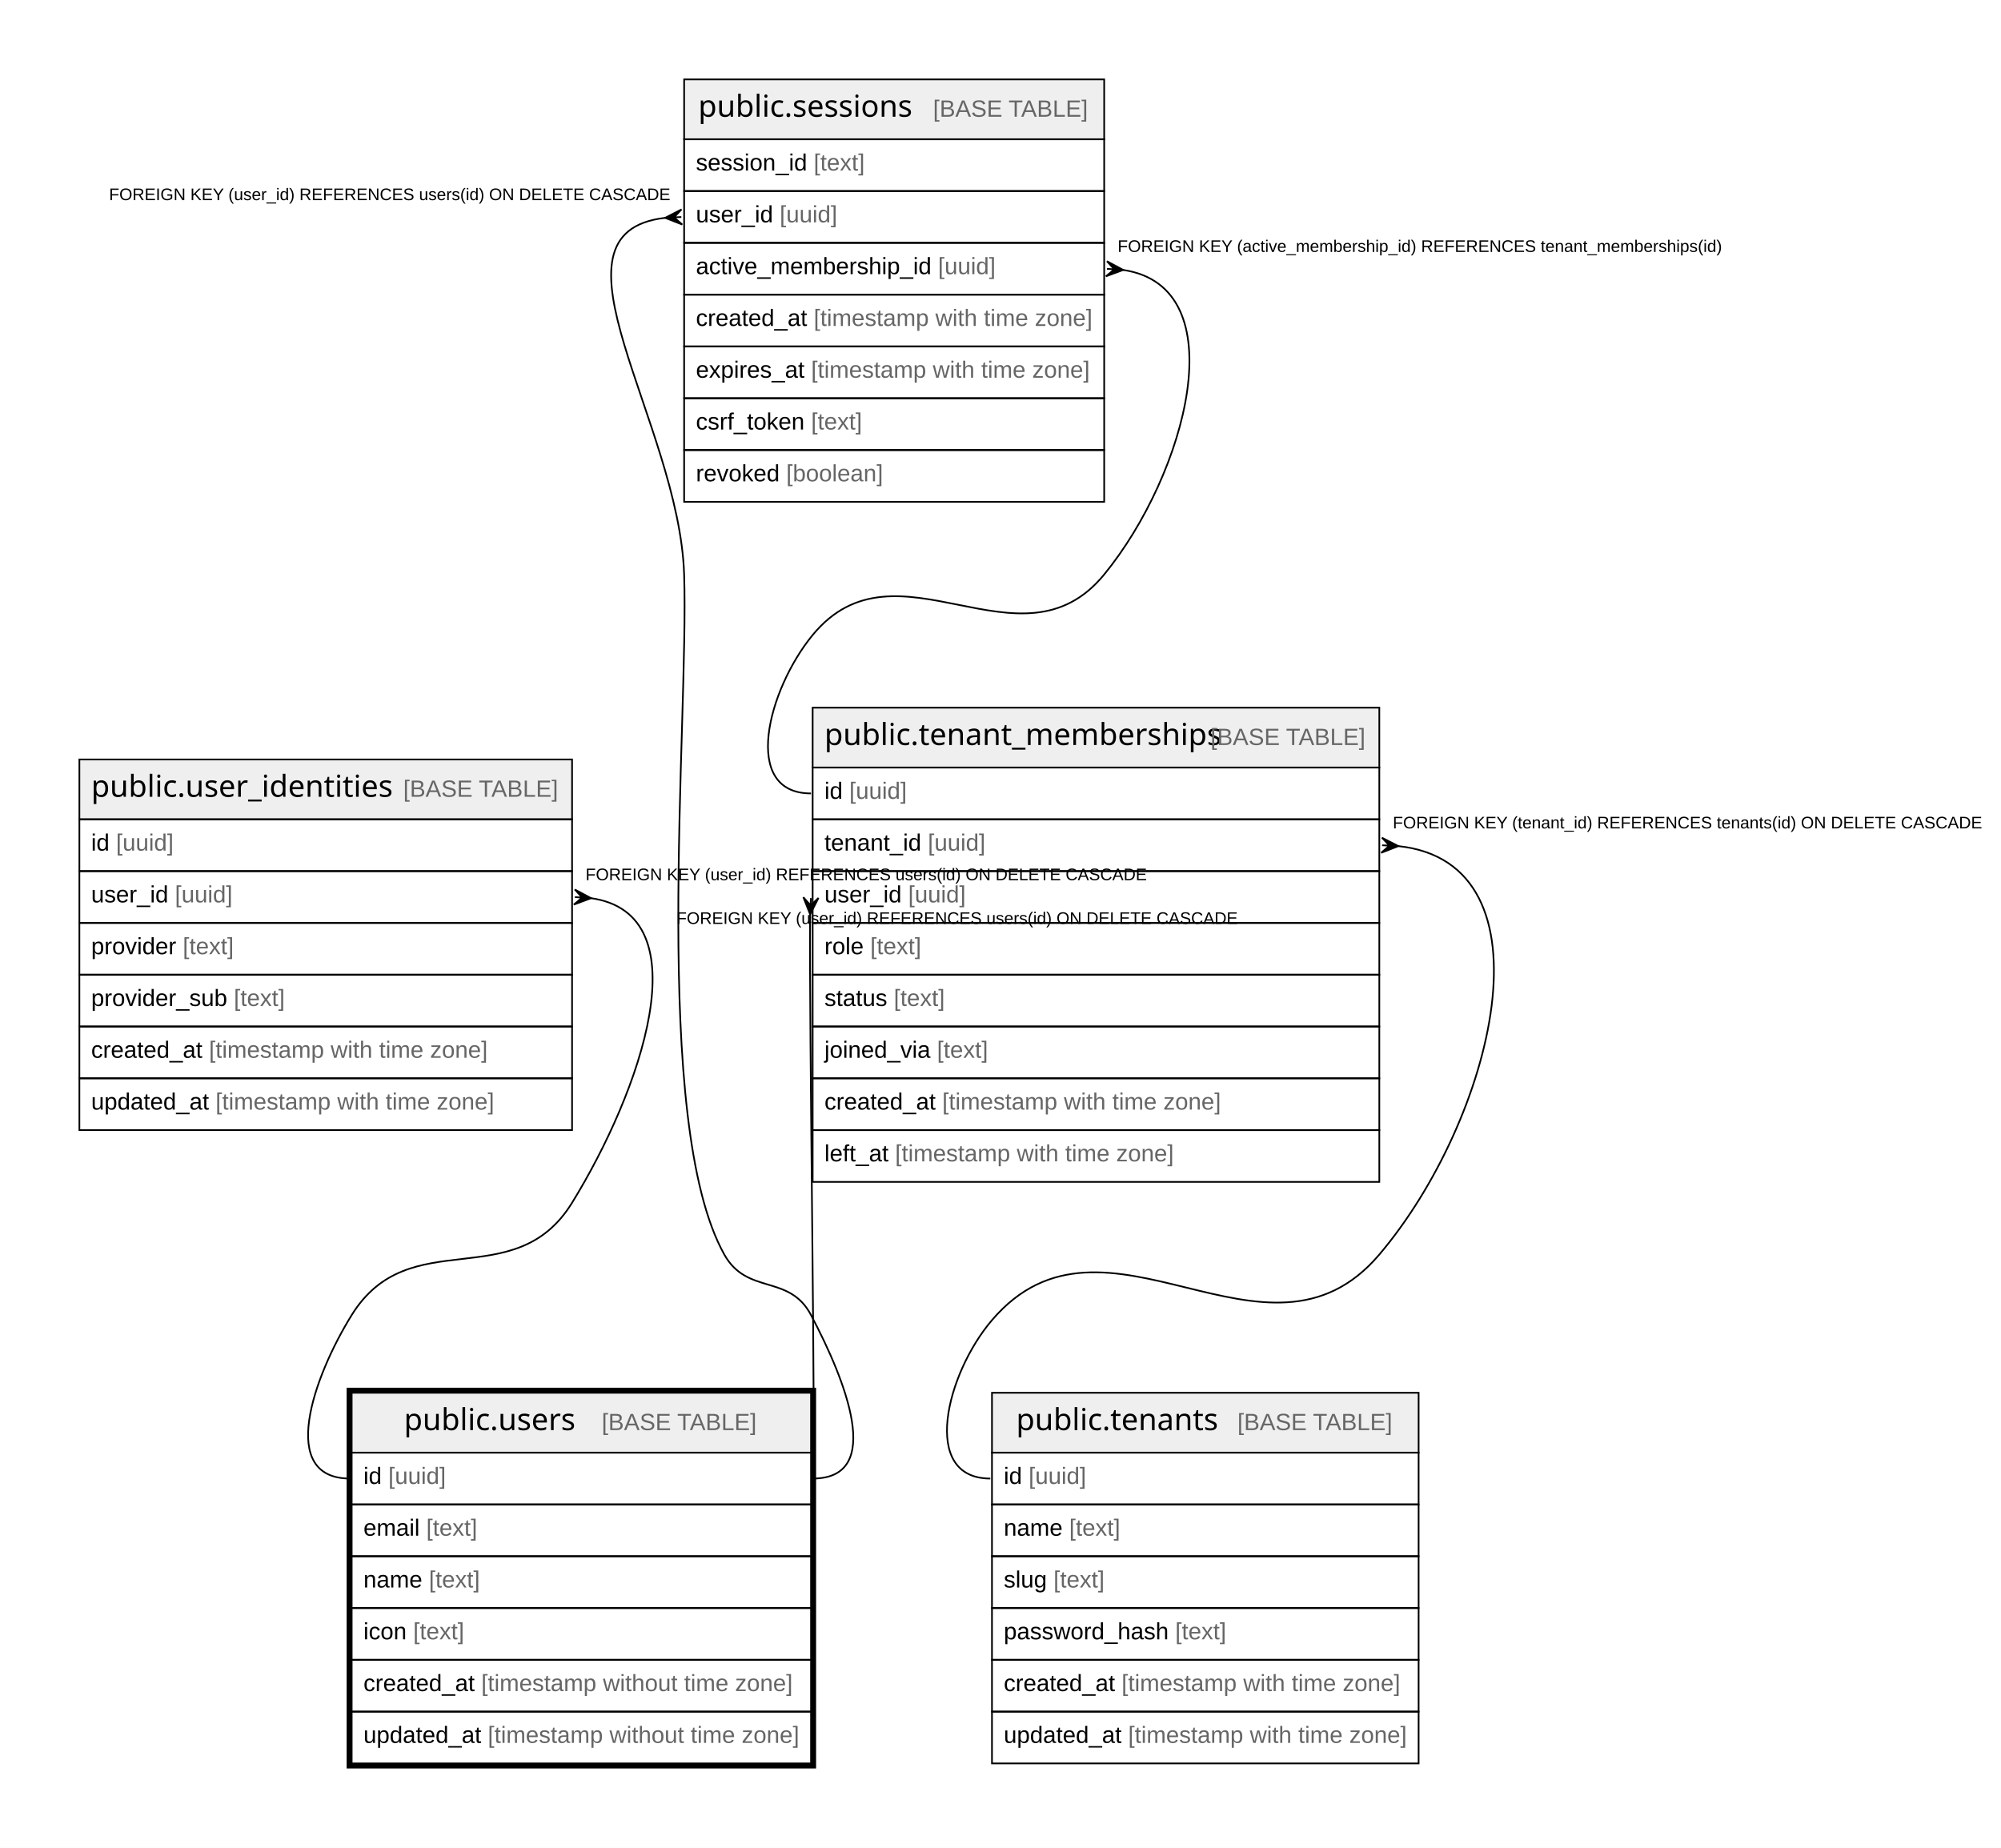
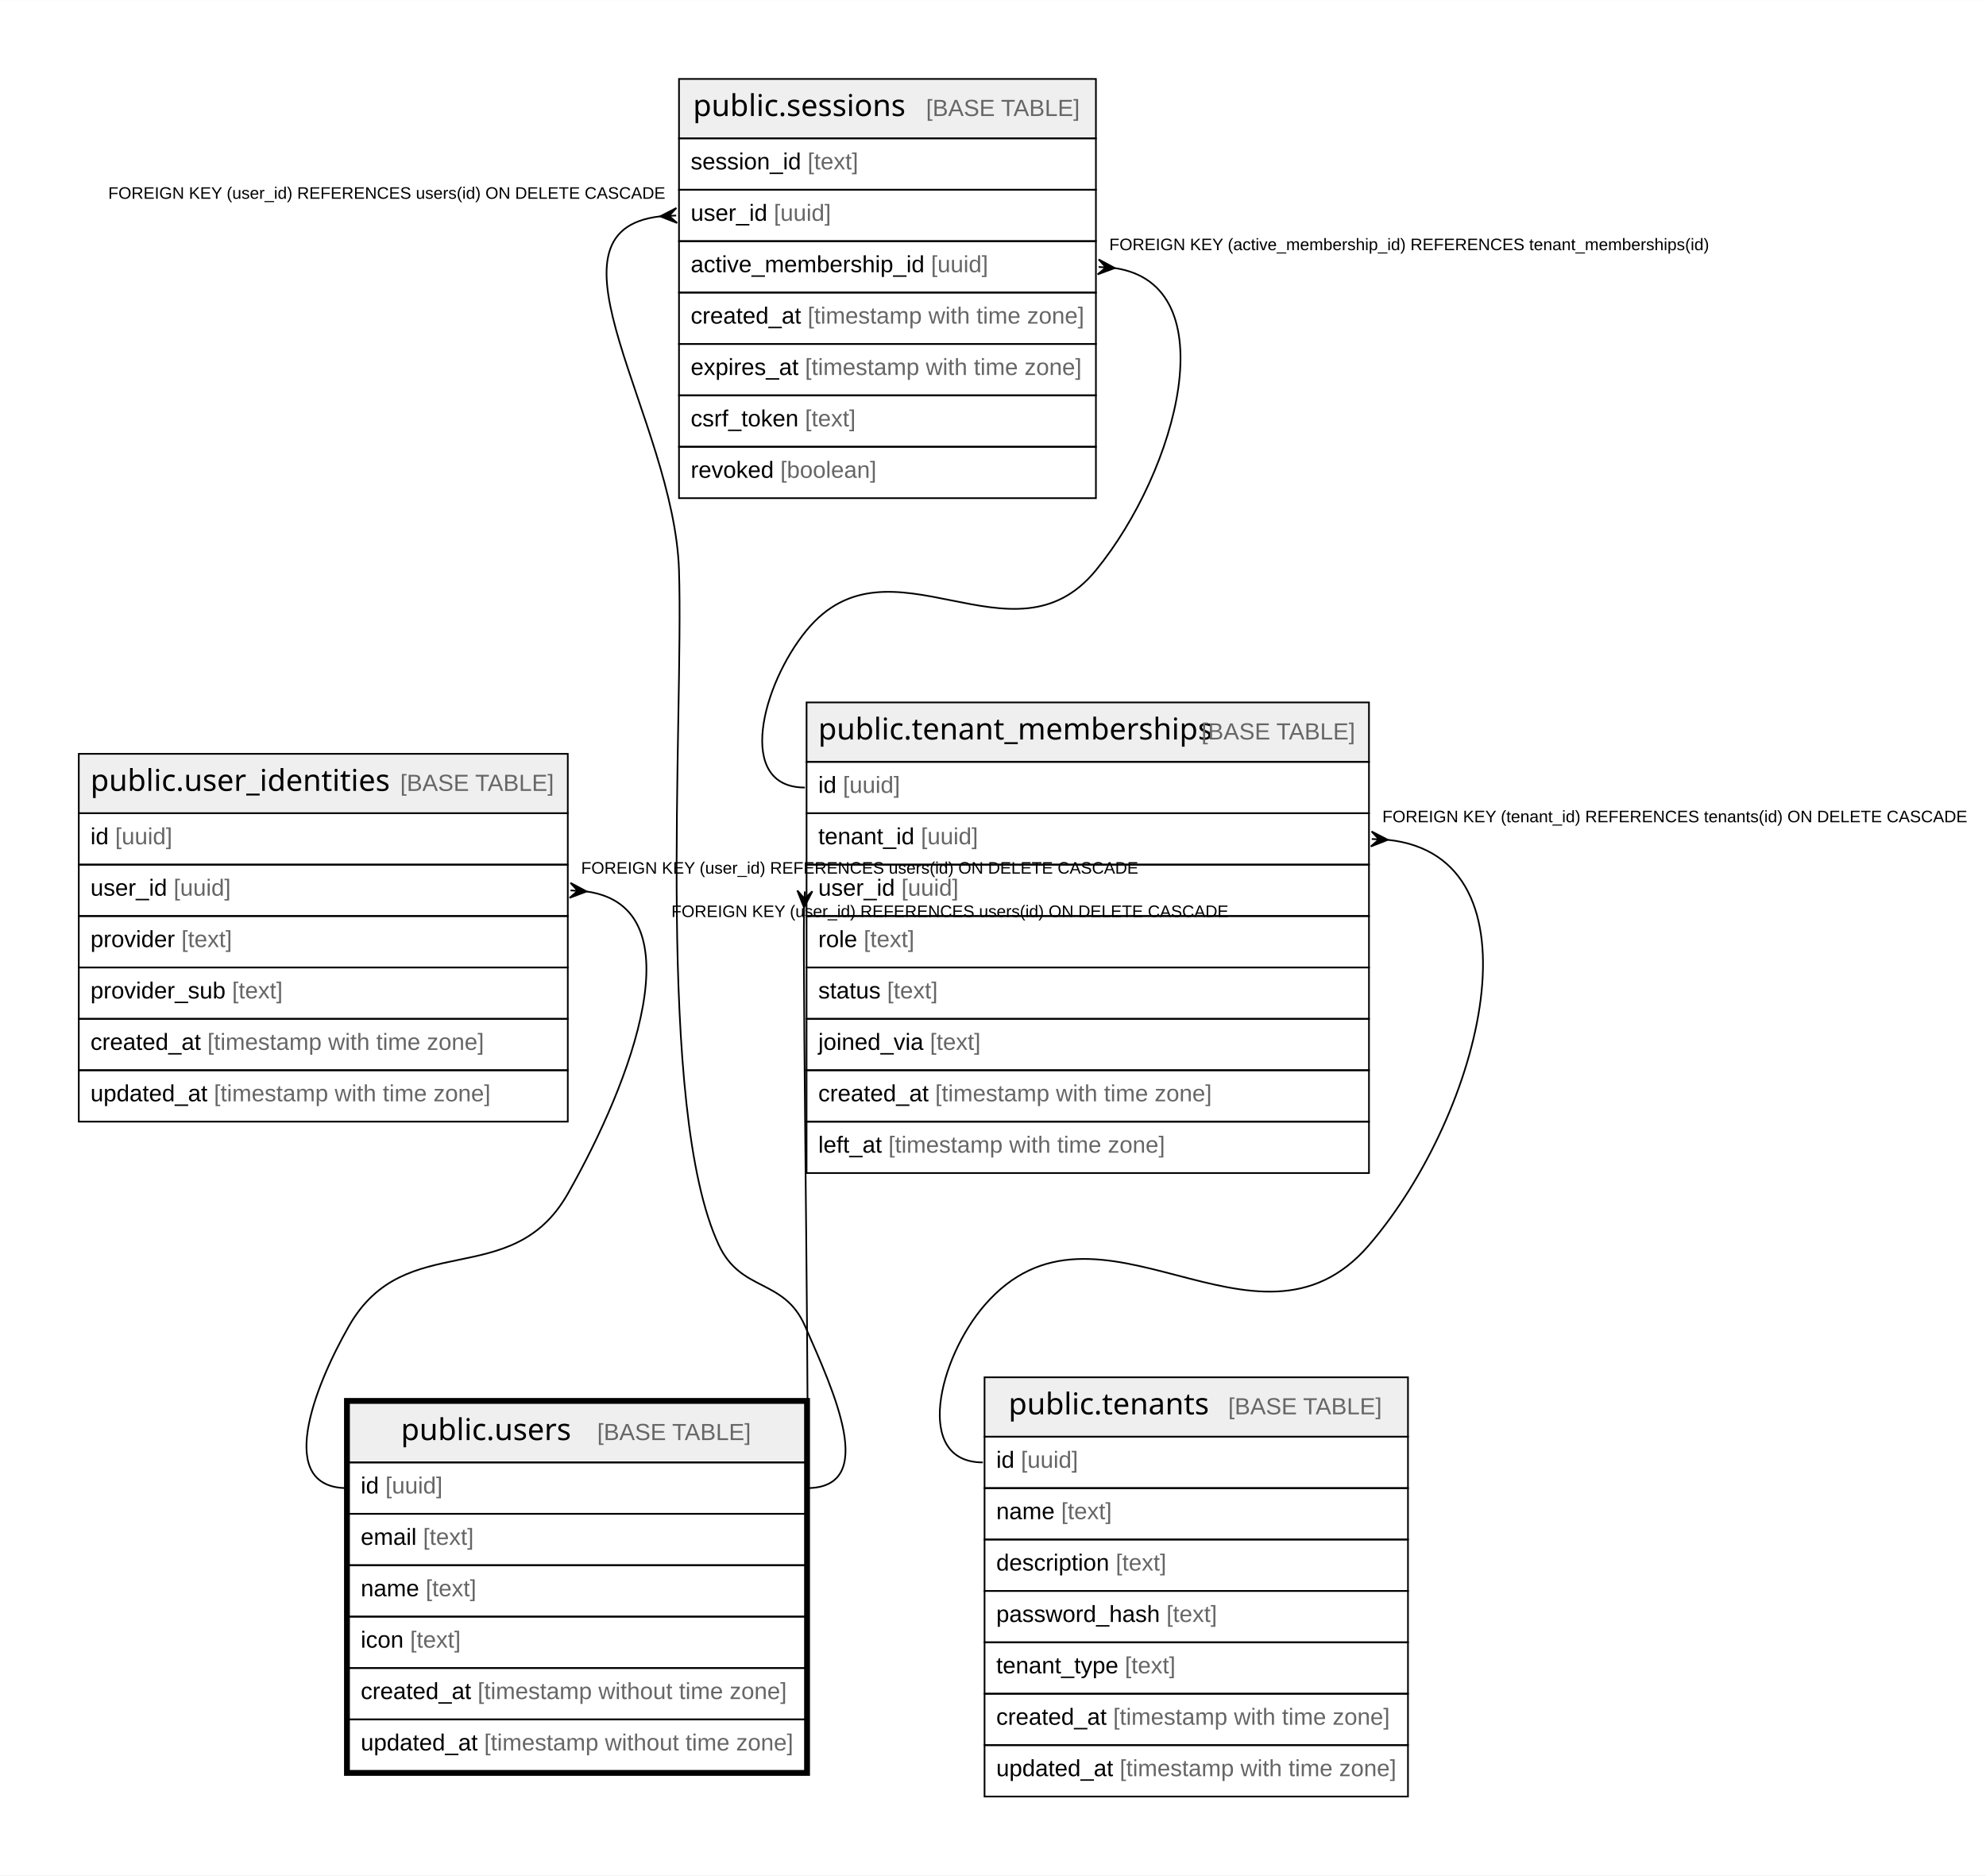
- <svg xmlns="http://www.w3.org/2000/svg" width="1190pt" height="1099pt" viewBox="0.00 0.00 1189.81 1098.80">
-   <g id="graph0" class="graph" transform="scale(1 1) rotate(0) translate(4 1094.8)">
-     <polygon fill="white" stroke="none" points="-4,4 -4,-1094.8 1185.81,-1094.8 1185.81,4 -4,4" />
+ <svg xmlns="http://www.w3.org/2000/svg" width="1190pt" height="1124pt" viewBox="0.00 0.00 1189.81 1123.60">
+   <g id="graph0" class="graph" transform="scale(1 1) rotate(0) translate(4 1119.6)">
+     <polygon fill="white" stroke="none" points="-4,4 -4,-1119.6 1185.81,-1119.6 1185.81,4 -4,4" />
    <g id="node1" class="node">
-       <polygon fill="#efefef" stroke="none" points="205.11,-231 205.11,-266.6 478.25,-266.6 478.25,-231 205.11,-231" />
-       <polygon fill="none" stroke="black" points="205.11,-231 205.11,-266.6 478.25,-266.6 478.25,-231 205.11,-231" />
-       <text text-anchor="start" x="236.19" y="-244.4" font-family="Arial Bold" font-size="18.00">public.users</text>
-       <text text-anchor="start" x="322.68" y="-244.4" font-family="Arial" font-size="14.00">    </text>
-       <text text-anchor="start" x="353.79" y="-244.4" font-family="Arial" font-size="14.00" fill="#666666">[BASE TABLE]</text>
-       <polygon fill="none" stroke="black" points="205.11,-200.2 205.11,-231 478.25,-231 478.25,-200.2 205.11,-200.2" />
-       <text text-anchor="start" x="212.11" y="-212.4" font-family="Arial" font-size="14.00">id </text>
-       <text text-anchor="start" x="226.89" y="-212.4" font-family="Arial" font-size="14.00" fill="#666666">[uuid]</text>
-       <polygon fill="none" stroke="black" points="205.11,-169.4 205.11,-200.2 478.25,-200.2 478.25,-169.4 205.11,-169.4" />
-       <text text-anchor="start" x="212.11" y="-181.6" font-family="Arial" font-size="14.00">email </text>
-       <text text-anchor="start" x="249.45" y="-181.6" font-family="Arial" font-size="14.00" fill="#666666">[text]</text>
-       <polygon fill="none" stroke="black" points="205.11,-138.6 205.11,-169.4 478.25,-169.4 478.25,-138.6 205.11,-138.6" />
-       <text text-anchor="start" x="212.11" y="-150.8" font-family="Arial" font-size="14.00">name </text>
-       <text text-anchor="start" x="251.02" y="-150.8" font-family="Arial" font-size="14.00" fill="#666666">[text]</text>
-       <polygon fill="none" stroke="black" points="205.11,-107.8 205.11,-138.6 478.25,-138.6 478.25,-107.8 205.11,-107.8" />
-       <text text-anchor="start" x="212.11" y="-120" font-family="Arial" font-size="14.00">icon </text>
-       <text text-anchor="start" x="241.68" y="-120" font-family="Arial" font-size="14.00" fill="#666666">[text]</text>
-       <polygon fill="none" stroke="black" points="205.11,-77 205.11,-107.8 478.25,-107.8 478.25,-77 205.11,-77" />
-       <text text-anchor="start" x="212.11" y="-89.2" font-family="Arial" font-size="14.00">created_at </text>
-       <text text-anchor="start" x="282.15" y="-89.2" font-family="Arial" font-size="14.00" fill="#666666">[timestamp without time zone]</text>
-       <polygon fill="none" stroke="black" points="205.11,-46.2 205.11,-77 478.25,-77 478.25,-46.2 205.11,-46.2" />
-       <text text-anchor="start" x="212.11" y="-58.4" font-family="Arial" font-size="14.00">updated_at </text>
-       <text text-anchor="start" x="286.06" y="-58.4" font-family="Arial" font-size="14.00" fill="#666666">[timestamp without time zone]</text>
-       <polygon fill="none" stroke="black" stroke-width="3" points="203.61,-44.7 203.61,-268.1 479.75,-268.1 479.75,-44.7 203.61,-44.7" />
+       <polygon fill="#efefef" stroke="none" points="205.11,-243.4 205.11,-279 478.25,-279 478.25,-243.4 205.11,-243.4" />
+       <polygon fill="none" stroke="black" points="205.11,-243.4 205.11,-279 478.25,-279 478.25,-243.4 205.11,-243.4" />
+       <text text-anchor="start" x="236.19" y="-256.8" font-family="Arial Bold" font-size="18.00">public.users</text>
+       <text text-anchor="start" x="322.68" y="-256.8" font-family="Arial" font-size="14.00">    </text>
+       <text text-anchor="start" x="353.79" y="-256.8" font-family="Arial" font-size="14.00" fill="#666666">[BASE TABLE]</text>
+       <polygon fill="none" stroke="black" points="205.11,-212.6 205.11,-243.4 478.25,-243.4 478.25,-212.6 205.11,-212.6" />
+       <text text-anchor="start" x="212.11" y="-224.8" font-family="Arial" font-size="14.00">id </text>
+       <text text-anchor="start" x="226.89" y="-224.8" font-family="Arial" font-size="14.00" fill="#666666">[uuid]</text>
+       <polygon fill="none" stroke="black" points="205.11,-181.8 205.11,-212.6 478.25,-212.6 478.25,-181.8 205.11,-181.8" />
+       <text text-anchor="start" x="212.11" y="-194" font-family="Arial" font-size="14.00">email </text>
+       <text text-anchor="start" x="249.45" y="-194" font-family="Arial" font-size="14.00" fill="#666666">[text]</text>
+       <polygon fill="none" stroke="black" points="205.11,-151 205.11,-181.8 478.25,-181.8 478.25,-151 205.11,-151" />
+       <text text-anchor="start" x="212.11" y="-163.2" font-family="Arial" font-size="14.00">name </text>
+       <text text-anchor="start" x="251.02" y="-163.2" font-family="Arial" font-size="14.00" fill="#666666">[text]</text>
+       <polygon fill="none" stroke="black" points="205.11,-120.2 205.11,-151 478.25,-151 478.25,-120.2 205.11,-120.2" />
+       <text text-anchor="start" x="212.11" y="-132.4" font-family="Arial" font-size="14.00">icon </text>
+       <text text-anchor="start" x="241.68" y="-132.4" font-family="Arial" font-size="14.00" fill="#666666">[text]</text>
+       <polygon fill="none" stroke="black" points="205.11,-89.4 205.11,-120.2 478.25,-120.2 478.25,-89.4 205.11,-89.4" />
+       <text text-anchor="start" x="212.11" y="-101.6" font-family="Arial" font-size="14.00">created_at </text>
+       <text text-anchor="start" x="282.15" y="-101.6" font-family="Arial" font-size="14.00" fill="#666666">[timestamp without time zone]</text>
+       <polygon fill="none" stroke="black" points="205.11,-58.6 205.11,-89.4 478.25,-89.4 478.25,-58.6 205.11,-58.6" />
+       <text text-anchor="start" x="212.11" y="-70.8" font-family="Arial" font-size="14.00">updated_at </text>
+       <text text-anchor="start" x="286.06" y="-70.8" font-family="Arial" font-size="14.00" fill="#666666">[timestamp without time zone]</text>
+       <polygon fill="none" stroke="black" stroke-width="3" points="203.61,-57.1 203.61,-280.5 479.75,-280.5 479.75,-57.1 203.61,-57.1" />
    </g>
    <g id="node2" class="node">
-       <polygon fill="#efefef" stroke="none" points="43.2,-607.6 43.2,-643.2 336.16,-643.2 336.16,-607.6 43.2,-607.6" />
-       <polygon fill="none" stroke="black" points="43.2,-607.6 43.2,-643.2 336.16,-643.2 336.16,-607.6 43.2,-607.6" />
-       <text text-anchor="start" x="50.2" y="-621" font-family="Arial Bold" font-size="18.00">public.user_identities</text>
-       <text text-anchor="start" x="204.67" y="-621" font-family="Arial" font-size="14.00">    </text>
-       <text text-anchor="start" x="235.78" y="-621" font-family="Arial" font-size="14.00" fill="#666666">[BASE TABLE]</text>
-       <polygon fill="none" stroke="black" points="43.2,-576.8 43.2,-607.6 336.16,-607.6 336.16,-576.8 43.2,-576.8" />
-       <text text-anchor="start" x="50.2" y="-589" font-family="Arial" font-size="14.00">id </text>
-       <text text-anchor="start" x="64.99" y="-589" font-family="Arial" font-size="14.00" fill="#666666">[uuid]</text>
-       <polygon fill="none" stroke="black" points="43.2,-546 43.2,-576.8 336.16,-576.8 336.16,-546 43.2,-546" />
-       <text text-anchor="start" x="50.2" y="-558.2" font-family="Arial" font-size="14.00">user_id </text>
-       <text text-anchor="start" x="100.01" y="-558.2" font-family="Arial" font-size="14.00" fill="#666666">[uuid]</text>
-       <polygon fill="none" stroke="black" points="43.2,-515.2 43.2,-546 336.16,-546 336.16,-515.2 43.2,-515.2" />
-       <text text-anchor="start" x="50.2" y="-527.4" font-family="Arial" font-size="14.00">provider </text>
-       <text text-anchor="start" x="104.67" y="-527.4" font-family="Arial" font-size="14.00" fill="#666666">[text]</text>
-       <polygon fill="none" stroke="black" points="43.2,-484.4 43.2,-515.2 336.16,-515.2 336.16,-484.4 43.2,-484.4" />
-       <text text-anchor="start" x="50.2" y="-496.6" font-family="Arial" font-size="14.00">provider_sub </text>
-       <text text-anchor="start" x="135.03" y="-496.6" font-family="Arial" font-size="14.00" fill="#666666">[text]</text>
-       <polygon fill="none" stroke="black" points="43.2,-453.6 43.2,-484.4 336.16,-484.4 336.16,-453.6 43.2,-453.6" />
-       <text text-anchor="start" x="50.2" y="-465.8" font-family="Arial" font-size="14.00">created_at </text>
-       <text text-anchor="start" x="120.25" y="-465.8" font-family="Arial" font-size="14.00" fill="#666666">[timestamp with time zone]</text>
-       <polygon fill="none" stroke="black" points="43.2,-422.8 43.2,-453.6 336.16,-453.6 336.16,-422.8 43.2,-422.8" />
-       <text text-anchor="start" x="50.2" y="-435" font-family="Arial" font-size="14.00">updated_at </text>
-       <text text-anchor="start" x="124.16" y="-435" font-family="Arial" font-size="14.00" fill="#666666">[timestamp with time zone]</text>
+       <polygon fill="#efefef" stroke="none" points="43.2,-632.4 43.2,-668 336.16,-668 336.16,-632.4 43.2,-632.4" />
+       <polygon fill="none" stroke="black" points="43.2,-632.4 43.2,-668 336.16,-668 336.16,-632.4 43.2,-632.4" />
+       <text text-anchor="start" x="50.2" y="-645.8" font-family="Arial Bold" font-size="18.00">public.user_identities</text>
+       <text text-anchor="start" x="204.67" y="-645.8" font-family="Arial" font-size="14.00">    </text>
+       <text text-anchor="start" x="235.78" y="-645.8" font-family="Arial" font-size="14.00" fill="#666666">[BASE TABLE]</text>
+       <polygon fill="none" stroke="black" points="43.2,-601.6 43.2,-632.4 336.16,-632.4 336.16,-601.6 43.2,-601.6" />
+       <text text-anchor="start" x="50.2" y="-613.8" font-family="Arial" font-size="14.00">id </text>
+       <text text-anchor="start" x="64.99" y="-613.8" font-family="Arial" font-size="14.00" fill="#666666">[uuid]</text>
+       <polygon fill="none" stroke="black" points="43.2,-570.8 43.2,-601.6 336.16,-601.6 336.16,-570.8 43.2,-570.8" />
+       <text text-anchor="start" x="50.2" y="-583" font-family="Arial" font-size="14.00">user_id </text>
+       <text text-anchor="start" x="100.01" y="-583" font-family="Arial" font-size="14.00" fill="#666666">[uuid]</text>
+       <polygon fill="none" stroke="black" points="43.2,-540 43.2,-570.8 336.16,-570.8 336.16,-540 43.2,-540" />
+       <text text-anchor="start" x="50.2" y="-552.2" font-family="Arial" font-size="14.00">provider </text>
+       <text text-anchor="start" x="104.67" y="-552.2" font-family="Arial" font-size="14.00" fill="#666666">[text]</text>
+       <polygon fill="none" stroke="black" points="43.2,-509.2 43.2,-540 336.16,-540 336.16,-509.2 43.2,-509.2" />
+       <text text-anchor="start" x="50.2" y="-521.4" font-family="Arial" font-size="14.00">provider_sub </text>
+       <text text-anchor="start" x="135.03" y="-521.4" font-family="Arial" font-size="14.00" fill="#666666">[text]</text>
+       <polygon fill="none" stroke="black" points="43.2,-478.4 43.2,-509.2 336.16,-509.2 336.16,-478.4 43.2,-478.4" />
+       <text text-anchor="start" x="50.2" y="-490.6" font-family="Arial" font-size="14.00">created_at </text>
+       <text text-anchor="start" x="120.25" y="-490.6" font-family="Arial" font-size="14.00" fill="#666666">[timestamp with time zone]</text>
+       <polygon fill="none" stroke="black" points="43.2,-447.6 43.2,-478.4 336.16,-478.4 336.16,-447.6 43.2,-447.6" />
+       <text text-anchor="start" x="50.2" y="-459.8" font-family="Arial" font-size="14.00">updated_at </text>
+       <text text-anchor="start" x="124.16" y="-459.8" font-family="Arial" font-size="14.00" fill="#666666">[timestamp with time zone]</text>
    </g>
    <g id="edge1" class="edge">
-       <path fill="none" stroke="black" d="M347.33,-560.73C414.41,-551.34 376.65,-445.29 336.16,-379.6 301.85,-323.95 239.55,-368.37 205.11,-312.8 182.35,-276.08 160.9,-215.6 204.11,-215.6" />
-       <polygon fill="black" stroke="black" points="347.47,-560.72 337.2,-556.89 342.15,-561.07 337.82,-561.36 337.82,-561.36 337.82,-561.36 342.15,-561.07 337.79,-565.87 347.47,-560.72" />
-       <text text-anchor="start" x="344.16" y="-571.4" font-family="Arial" font-size="10.00">FOREIGN KEY (user_id) REFERENCES users(id) ON DELETE CASCADE</text>
+       <path fill="none" stroke="black" d="M347.31,-585.54C414.2,-576.26 374.26,-471.51 336.16,-404.4 302.56,-345.22 238.85,-384.3 205.11,-325.2 183.69,-287.68 160.9,-228 204.11,-228" />
+       <polygon fill="black" stroke="black" points="347.47,-585.53 337.2,-581.69 342.15,-585.88 337.82,-586.16 337.82,-586.16 337.82,-586.16 342.15,-585.88 337.78,-590.67 347.47,-585.53" />
+       <text text-anchor="start" x="344.16" y="-596.2" font-family="Arial" font-size="10.00">FOREIGN KEY (user_id) REFERENCES users(id) ON DELETE CASCADE</text>
    </g>
    <g id="node3" class="node">
-       <polygon fill="#efefef" stroke="none" points="402.79,-1012 402.79,-1047.6 652.56,-1047.6 652.56,-1012 402.79,-1012" />
-       <polygon fill="none" stroke="black" points="402.79,-1012 402.79,-1047.6 652.56,-1047.6 652.56,-1012 402.79,-1012" />
-       <text text-anchor="start" x="411.18" y="-1025.4" font-family="Arial Bold" font-size="18.00">public.sessions</text>
-       <text text-anchor="start" x="519.68" y="-1025.4" font-family="Arial" font-size="14.00">    </text>
-       <text text-anchor="start" x="550.8" y="-1025.4" font-family="Arial" font-size="14.00" fill="#666666">[BASE TABLE]</text>
-       <polygon fill="none" stroke="black" points="402.79,-981.2 402.79,-1012 652.56,-1012 652.56,-981.2 402.79,-981.2" />
-       <text text-anchor="start" x="409.79" y="-993.4" font-family="Arial" font-size="14.00">session_id </text>
-       <text text-anchor="start" x="479.83" y="-993.4" font-family="Arial" font-size="14.00" fill="#666666">[text]</text>
-       <polygon fill="none" stroke="black" points="402.79,-950.4 402.79,-981.2 652.56,-981.2 652.56,-950.4 402.79,-950.4" />
-       <text text-anchor="start" x="409.79" y="-962.6" font-family="Arial" font-size="14.00">user_id </text>
-       <text text-anchor="start" x="459.6" y="-962.6" font-family="Arial" font-size="14.00" fill="#666666">[uuid]</text>
-       <polygon fill="none" stroke="black" points="402.79,-919.6 402.79,-950.4 652.56,-950.4 652.56,-919.6 402.79,-919.6" />
-       <text text-anchor="start" x="409.79" y="-931.8" font-family="Arial" font-size="14.00">active_membership_id </text>
-       <text text-anchor="start" x="553.75" y="-931.8" font-family="Arial" font-size="14.00" fill="#666666">[uuid]</text>
-       <polygon fill="none" stroke="black" points="402.79,-888.8 402.79,-919.6 652.56,-919.6 652.56,-888.8 402.79,-888.8" />
-       <text text-anchor="start" x="409.79" y="-901" font-family="Arial" font-size="14.00">created_at </text>
-       <text text-anchor="start" x="479.84" y="-901" font-family="Arial" font-size="14.00" fill="#666666">[timestamp with time zone]</text>
-       <polygon fill="none" stroke="black" points="402.79,-858 402.79,-888.8 652.56,-888.8 652.56,-858 402.79,-858" />
-       <text text-anchor="start" x="409.79" y="-870.2" font-family="Arial" font-size="14.00">expires_at </text>
-       <text text-anchor="start" x="478.28" y="-870.2" font-family="Arial" font-size="14.00" fill="#666666">[timestamp with time zone]</text>
-       <polygon fill="none" stroke="black" points="402.79,-827.2 402.79,-858 652.56,-858 652.56,-827.2 402.79,-827.2" />
-       <text text-anchor="start" x="409.79" y="-839.4" font-family="Arial" font-size="14.00">csrf_token </text>
-       <text text-anchor="start" x="478.27" y="-839.4" font-family="Arial" font-size="14.00" fill="#666666">[text]</text>
-       <polygon fill="none" stroke="black" points="402.79,-796.4 402.79,-827.2 652.56,-827.2 652.56,-796.4 402.79,-796.4" />
-       <text text-anchor="start" x="409.79" y="-808.6" font-family="Arial" font-size="14.00">revoked </text>
-       <text text-anchor="start" x="463.49" y="-808.6" font-family="Arial" font-size="14.00" fill="#666666">[boolean]</text>
+       <polygon fill="#efefef" stroke="none" points="402.79,-1036.8 402.79,-1072.4 652.56,-1072.4 652.56,-1036.8 402.79,-1036.8" />
+       <polygon fill="none" stroke="black" points="402.79,-1036.8 402.79,-1072.4 652.56,-1072.4 652.56,-1036.8 402.79,-1036.8" />
+       <text text-anchor="start" x="411.18" y="-1050.2" font-family="Arial Bold" font-size="18.00">public.sessions</text>
+       <text text-anchor="start" x="519.68" y="-1050.2" font-family="Arial" font-size="14.00">    </text>
+       <text text-anchor="start" x="550.8" y="-1050.2" font-family="Arial" font-size="14.00" fill="#666666">[BASE TABLE]</text>
+       <polygon fill="none" stroke="black" points="402.79,-1006 402.79,-1036.8 652.56,-1036.8 652.56,-1006 402.79,-1006" />
+       <text text-anchor="start" x="409.79" y="-1018.2" font-family="Arial" font-size="14.00">session_id </text>
+       <text text-anchor="start" x="479.83" y="-1018.2" font-family="Arial" font-size="14.00" fill="#666666">[text]</text>
+       <polygon fill="none" stroke="black" points="402.79,-975.2 402.79,-1006 652.56,-1006 652.56,-975.2 402.79,-975.2" />
+       <text text-anchor="start" x="409.79" y="-987.4" font-family="Arial" font-size="14.00">user_id </text>
+       <text text-anchor="start" x="459.6" y="-987.4" font-family="Arial" font-size="14.00" fill="#666666">[uuid]</text>
+       <polygon fill="none" stroke="black" points="402.79,-944.4 402.79,-975.2 652.56,-975.2 652.56,-944.4 402.79,-944.4" />
+       <text text-anchor="start" x="409.79" y="-956.6" font-family="Arial" font-size="14.00">active_membership_id </text>
+       <text text-anchor="start" x="553.75" y="-956.6" font-family="Arial" font-size="14.00" fill="#666666">[uuid]</text>
+       <polygon fill="none" stroke="black" points="402.79,-913.6 402.79,-944.4 652.56,-944.4 652.56,-913.6 402.79,-913.6" />
+       <text text-anchor="start" x="409.79" y="-925.8" font-family="Arial" font-size="14.00">created_at </text>
+       <text text-anchor="start" x="479.84" y="-925.8" font-family="Arial" font-size="14.00" fill="#666666">[timestamp with time zone]</text>
+       <polygon fill="none" stroke="black" points="402.79,-882.8 402.79,-913.6 652.56,-913.6 652.56,-882.8 402.79,-882.8" />
+       <text text-anchor="start" x="409.79" y="-895" font-family="Arial" font-size="14.00">expires_at </text>
+       <text text-anchor="start" x="478.28" y="-895" font-family="Arial" font-size="14.00" fill="#666666">[timestamp with time zone]</text>
+       <polygon fill="none" stroke="black" points="402.79,-852 402.79,-882.8 652.56,-882.8 652.56,-852 402.79,-852" />
+       <text text-anchor="start" x="409.79" y="-864.2" font-family="Arial" font-size="14.00">csrf_token </text>
+       <text text-anchor="start" x="478.27" y="-864.2" font-family="Arial" font-size="14.00" fill="#666666">[text]</text>
+       <polygon fill="none" stroke="black" points="402.79,-821.2 402.79,-852 652.56,-852 652.56,-821.2 402.79,-821.2" />
+       <text text-anchor="start" x="409.79" y="-833.4" font-family="Arial" font-size="14.00">revoked </text>
+       <text text-anchor="start" x="463.49" y="-833.4" font-family="Arial" font-size="14.00" fill="#666666">[boolean]</text>
    </g>
    <g id="edge2" class="edge">
-       <path fill="none" stroke="black" d="M391.56,-965.27C314.39,-956.61 399.9,-843.95 402.79,-753.2 405.66,-663.22 382.72,-427.36 426.68,-348.8 440.33,-324.41 465.2,-337.52 478.25,-312.8 498.42,-274.6 522.45,-215.6 479.25,-215.6" />
-       <polygon fill="black" stroke="black" points="391.47,-965.26 401.22,-970.28 396.8,-965.54 401.12,-965.77 401.12,-965.77 401.12,-965.77 396.8,-965.54 401.69,-961.29 391.47,-965.26" />
-       <text text-anchor="start" x="60.83" y="-975.8" font-family="Arial" font-size="10.00">FOREIGN KEY (user_id) REFERENCES users(id) ON DELETE CASCADE</text>
+       <path fill="none" stroke="black" d="M391.56,-990.07C314.39,-981.41 399.9,-868.75 402.79,-778 405.66,-688.02 388.49,-455.12 426.68,-373.6 440.01,-345.13 465.61,-353.98 478.25,-325.2 495.62,-285.64 522.45,-228 479.25,-228" />
+       <polygon fill="black" stroke="black" points="391.47,-990.06 401.22,-995.08 396.8,-990.34 401.12,-990.57 401.12,-990.57 401.12,-990.57 396.8,-990.34 401.69,-986.09 391.47,-990.06" />
+       <text text-anchor="start" x="60.83" y="-1000.6" font-family="Arial" font-size="10.00">FOREIGN KEY (user_id) REFERENCES users(id) ON DELETE CASCADE</text>
    </g>
    <g id="node4" class="node">
-       <polygon fill="#efefef" stroke="none" points="479.21,-638.4 479.21,-674 816.15,-674 816.15,-638.4 479.21,-638.4" />
-       <polygon fill="none" stroke="black" points="479.21,-638.4 479.21,-674 816.15,-674 816.15,-638.4 479.21,-638.4" />
-       <text text-anchor="start" x="486.21" y="-651.8" font-family="Arial Bold" font-size="18.00">public.tenant_memberships</text>
-       <text text-anchor="start" x="684.66" y="-651.8" font-family="Arial" font-size="14.00">    </text>
-       <text text-anchor="start" x="715.78" y="-651.8" font-family="Arial" font-size="14.00" fill="#666666">[BASE TABLE]</text>
-       <polygon fill="none" stroke="black" points="479.21,-607.6 479.21,-638.4 816.15,-638.4 816.15,-607.6 479.21,-607.6" />
-       <text text-anchor="start" x="486.21" y="-619.8" font-family="Arial" font-size="14.00">id </text>
-       <text text-anchor="start" x="500.99" y="-619.8" font-family="Arial" font-size="14.00" fill="#666666">[uuid]</text>
-       <polygon fill="none" stroke="black" points="479.21,-576.8 479.21,-607.6 816.15,-607.6 816.15,-576.8 479.21,-576.8" />
-       <text text-anchor="start" x="486.21" y="-589" font-family="Arial" font-size="14.00">tenant_id </text>
-       <text text-anchor="start" x="547.7" y="-589" font-family="Arial" font-size="14.00" fill="#666666">[uuid]</text>
-       <polygon fill="none" stroke="black" points="479.21,-546 479.21,-576.8 816.15,-576.8 816.15,-546 479.21,-546" />
-       <text text-anchor="start" x="486.21" y="-558.2" font-family="Arial" font-size="14.00">user_id </text>
-       <text text-anchor="start" x="536.01" y="-558.2" font-family="Arial" font-size="14.00" fill="#666666">[uuid]</text>
-       <polygon fill="none" stroke="black" points="479.21,-515.2 479.21,-546 816.15,-546 816.15,-515.2 479.21,-515.2" />
-       <text text-anchor="start" x="486.21" y="-527.4" font-family="Arial" font-size="14.00">role </text>
-       <text text-anchor="start" x="513.44" y="-527.4" font-family="Arial" font-size="14.00" fill="#666666">[text]</text>
-       <polygon fill="none" stroke="black" points="479.21,-484.4 479.21,-515.2 816.15,-515.2 816.15,-484.4 479.21,-484.4" />
-       <text text-anchor="start" x="486.21" y="-496.6" font-family="Arial" font-size="14.00">status </text>
-       <text text-anchor="start" x="527.45" y="-496.6" font-family="Arial" font-size="14.00" fill="#666666">[text]</text>
-       <polygon fill="none" stroke="black" points="479.21,-453.6 479.21,-484.4 816.15,-484.4 816.15,-453.6 479.21,-453.6" />
-       <text text-anchor="start" x="486.21" y="-465.8" font-family="Arial" font-size="14.00">joined_via </text>
-       <text text-anchor="start" x="553.14" y="-465.8" font-family="Arial" font-size="14.00" fill="#666666">[text]</text>
-       <polygon fill="none" stroke="black" points="479.21,-422.8 479.21,-453.6 816.15,-453.6 816.15,-422.8 479.21,-422.8" />
-       <text text-anchor="start" x="486.21" y="-435" font-family="Arial" font-size="14.00">created_at </text>
-       <text text-anchor="start" x="556.25" y="-435" font-family="Arial" font-size="14.00" fill="#666666">[timestamp with time zone]</text>
-       <polygon fill="none" stroke="black" points="479.21,-392 479.21,-422.8 816.15,-422.8 816.15,-392 479.21,-392" />
-       <text text-anchor="start" x="486.21" y="-404.2" font-family="Arial" font-size="14.00">left_at </text>
-       <text text-anchor="start" x="528.23" y="-404.2" font-family="Arial" font-size="14.00" fill="#666666">[timestamp with time zone]</text>
+       <polygon fill="#efefef" stroke="none" points="479.21,-663.2 479.21,-698.8 816.15,-698.8 816.15,-663.2 479.21,-663.2" />
+       <polygon fill="none" stroke="black" points="479.21,-663.2 479.21,-698.8 816.15,-698.8 816.15,-663.2 479.21,-663.2" />
+       <text text-anchor="start" x="486.21" y="-676.6" font-family="Arial Bold" font-size="18.00">public.tenant_memberships</text>
+       <text text-anchor="start" x="684.66" y="-676.6" font-family="Arial" font-size="14.00">    </text>
+       <text text-anchor="start" x="715.78" y="-676.6" font-family="Arial" font-size="14.00" fill="#666666">[BASE TABLE]</text>
+       <polygon fill="none" stroke="black" points="479.21,-632.4 479.21,-663.2 816.15,-663.2 816.15,-632.4 479.21,-632.4" />
+       <text text-anchor="start" x="486.21" y="-644.6" font-family="Arial" font-size="14.00">id </text>
+       <text text-anchor="start" x="500.99" y="-644.6" font-family="Arial" font-size="14.00" fill="#666666">[uuid]</text>
+       <polygon fill="none" stroke="black" points="479.21,-601.6 479.21,-632.4 816.15,-632.4 816.15,-601.6 479.21,-601.6" />
+       <text text-anchor="start" x="486.21" y="-613.8" font-family="Arial" font-size="14.00">tenant_id </text>
+       <text text-anchor="start" x="547.7" y="-613.8" font-family="Arial" font-size="14.00" fill="#666666">[uuid]</text>
+       <polygon fill="none" stroke="black" points="479.21,-570.8 479.21,-601.6 816.15,-601.6 816.15,-570.8 479.21,-570.8" />
+       <text text-anchor="start" x="486.21" y="-583" font-family="Arial" font-size="14.00">user_id </text>
+       <text text-anchor="start" x="536.01" y="-583" font-family="Arial" font-size="14.00" fill="#666666">[uuid]</text>
+       <polygon fill="none" stroke="black" points="479.21,-540 479.21,-570.8 816.15,-570.8 816.15,-540 479.21,-540" />
+       <text text-anchor="start" x="486.21" y="-552.2" font-family="Arial" font-size="14.00">role </text>
+       <text text-anchor="start" x="513.44" y="-552.2" font-family="Arial" font-size="14.00" fill="#666666">[text]</text>
+       <polygon fill="none" stroke="black" points="479.21,-509.2 479.21,-540 816.15,-540 816.15,-509.2 479.21,-509.2" />
+       <text text-anchor="start" x="486.21" y="-521.4" font-family="Arial" font-size="14.00">status </text>
+       <text text-anchor="start" x="527.45" y="-521.4" font-family="Arial" font-size="14.00" fill="#666666">[text]</text>
+       <polygon fill="none" stroke="black" points="479.21,-478.4 479.21,-509.2 816.15,-509.2 816.15,-478.4 479.21,-478.4" />
+       <text text-anchor="start" x="486.21" y="-490.6" font-family="Arial" font-size="14.00">joined_via </text>
+       <text text-anchor="start" x="553.14" y="-490.6" font-family="Arial" font-size="14.00" fill="#666666">[text]</text>
+       <polygon fill="none" stroke="black" points="479.21,-447.6 479.21,-478.4 816.15,-478.4 816.15,-447.6 479.21,-447.6" />
+       <text text-anchor="start" x="486.21" y="-459.8" font-family="Arial" font-size="14.00">created_at </text>
+       <text text-anchor="start" x="556.25" y="-459.8" font-family="Arial" font-size="14.00" fill="#666666">[timestamp with time zone]</text>
+       <polygon fill="none" stroke="black" points="479.21,-416.8 479.21,-447.6 816.15,-447.6 816.15,-416.8 479.21,-416.8" />
+       <text text-anchor="start" x="486.21" y="-429" font-family="Arial" font-size="14.00">left_at </text>
+       <text text-anchor="start" x="528.23" y="-429" font-family="Arial" font-size="14.00" fill="#666666">[timestamp with time zone]</text>
    </g>
    <g id="edge3" class="edge">
-       <path fill="none" stroke="black" d="M663.79,-934.29C731.57,-924.4 701.43,-812.93 652.56,-753.2 602.73,-692.3 529.19,-777.97 479.21,-717.2 452.61,-684.86 436.34,-623 478.21,-623" />
-       <polygon fill="black" stroke="black" points="663.87,-934.29 653.59,-930.49 658.55,-934.66 654.23,-934.95 654.23,-934.95 654.23,-934.95 658.55,-934.66 654.21,-939.47 663.87,-934.29" />
-       <text text-anchor="start" x="660.56" y="-945" font-family="Arial" font-size="10.00">FOREIGN KEY (active_membership_id) REFERENCES tenant_memberships(id)</text>
+       <path fill="none" stroke="black" d="M663.79,-959.09C731.57,-949.2 701.43,-837.73 652.56,-778 602.73,-717.1 529.19,-802.77 479.21,-742 452.61,-709.66 436.34,-647.8 478.21,-647.8" />
+       <polygon fill="black" stroke="black" points="663.87,-959.09 653.59,-955.29 658.55,-959.46 654.23,-959.75 654.23,-959.75 654.23,-959.75 658.55,-959.46 654.21,-964.27 663.87,-959.09" />
+       <text text-anchor="start" x="660.56" y="-969.8" font-family="Arial" font-size="10.00">FOREIGN KEY (active_membership_id) REFERENCES tenant_memberships(id)</text>
    </g>
    <g id="edge4" class="edge">
-       <path fill="none" stroke="black" d="M477.71,-551.05C476.93,-493.51 481.4,-215.6 479.25,-215.6" />
-       <polygon fill="black" stroke="black" points="477.71,-551.08 473.69,-561.28 477.96,-556.41 478.17,-560.73 478.17,-560.73 478.17,-560.73 477.96,-556.41 482.68,-560.85 477.71,-551.08" />
-       <text text-anchor="start" x="398.22" y="-545.4" font-family="Arial" font-size="10.00">FOREIGN KEY (user_id) REFERENCES users(id) ON DELETE CASCADE</text>
+       <path fill="none" stroke="black" d="M477.69,-575.87C476.85,-517.14 481.49,-228 479.25,-228" />
+       <polygon fill="black" stroke="black" points="477.69,-575.88 473.69,-586.09 477.96,-581.21 478.17,-585.53 478.17,-585.53 478.17,-585.53 477.96,-581.21 482.68,-585.64 477.69,-575.88" />
+       <text text-anchor="start" x="398.22" y="-570.2" font-family="Arial" font-size="10.00">FOREIGN KEY (user_id) REFERENCES users(id) ON DELETE CASCADE</text>
    </g>
    <g id="node5" class="node">
-       <polygon fill="#efefef" stroke="none" points="585.84,-231 585.84,-266.6 839.52,-266.6 839.52,-231 585.84,-231" />
-       <polygon fill="none" stroke="black" points="585.84,-231 585.84,-266.6 839.52,-266.6 839.52,-231 585.84,-231" />
-       <text text-anchor="start" x="600.2" y="-244.4" font-family="Arial Bold" font-size="18.00">public.tenants</text>
-       <text text-anchor="start" x="700.67" y="-244.4" font-family="Arial" font-size="14.00">    </text>
-       <text text-anchor="start" x="731.79" y="-244.4" font-family="Arial" font-size="14.00" fill="#666666">[BASE TABLE]</text>
-       <polygon fill="none" stroke="black" points="585.84,-200.2 585.84,-231 839.52,-231 839.52,-200.2 585.84,-200.2" />
-       <text text-anchor="start" x="592.84" y="-212.4" font-family="Arial" font-size="14.00">id </text>
-       <text text-anchor="start" x="607.62" y="-212.4" font-family="Arial" font-size="14.00" fill="#666666">[uuid]</text>
-       <polygon fill="none" stroke="black" points="585.84,-169.4 585.84,-200.2 839.52,-200.2 839.52,-169.4 585.84,-169.4" />
-       <text text-anchor="start" x="592.84" y="-181.6" font-family="Arial" font-size="14.00">name </text>
-       <text text-anchor="start" x="631.75" y="-181.6" font-family="Arial" font-size="14.00" fill="#666666">[text]</text>
-       <polygon fill="none" stroke="black" points="585.84,-138.6 585.84,-169.4 839.52,-169.4 839.52,-138.6 585.84,-138.6" />
-       <text text-anchor="start" x="592.84" y="-150.8" font-family="Arial" font-size="14.00">slug </text>
-       <text text-anchor="start" x="622.41" y="-150.8" font-family="Arial" font-size="14.00" fill="#666666">[text]</text>
-       <polygon fill="none" stroke="black" points="585.84,-107.8 585.84,-138.6 839.52,-138.6 839.52,-107.8 585.84,-107.8" />
-       <text text-anchor="start" x="592.84" y="-120" font-family="Arial" font-size="14.00">password_hash </text>
-       <text text-anchor="start" x="694.79" y="-120" font-family="Arial" font-size="14.00" fill="#666666">[text]</text>
-       <polygon fill="none" stroke="black" points="585.84,-77 585.84,-107.8 839.52,-107.8 839.52,-77 585.84,-77" />
-       <text text-anchor="start" x="592.84" y="-89.2" font-family="Arial" font-size="14.00">created_at </text>
-       <text text-anchor="start" x="662.89" y="-89.2" font-family="Arial" font-size="14.00" fill="#666666">[timestamp with time zone]</text>
-       <polygon fill="none" stroke="black" points="585.84,-46.2 585.84,-77 839.52,-77 839.52,-46.2 585.84,-46.2" />
-       <text text-anchor="start" x="592.84" y="-58.4" font-family="Arial" font-size="14.00">updated_at </text>
-       <text text-anchor="start" x="666.8" y="-58.4" font-family="Arial" font-size="14.00" fill="#666666">[timestamp with time zone]</text>
+       <polygon fill="#efefef" stroke="none" points="585.84,-258.8 585.84,-294.4 839.52,-294.4 839.52,-258.8 585.84,-258.8" />
+       <polygon fill="none" stroke="black" points="585.84,-258.8 585.84,-294.4 839.52,-294.4 839.52,-258.8 585.84,-258.8" />
+       <text text-anchor="start" x="600.2" y="-272.2" font-family="Arial Bold" font-size="18.00">public.tenants</text>
+       <text text-anchor="start" x="700.67" y="-272.2" font-family="Arial" font-size="14.00">    </text>
+       <text text-anchor="start" x="731.79" y="-272.2" font-family="Arial" font-size="14.00" fill="#666666">[BASE TABLE]</text>
+       <polygon fill="none" stroke="black" points="585.84,-228 585.84,-258.8 839.52,-258.8 839.52,-228 585.84,-228" />
+       <text text-anchor="start" x="592.84" y="-240.2" font-family="Arial" font-size="14.00">id </text>
+       <text text-anchor="start" x="607.62" y="-240.2" font-family="Arial" font-size="14.00" fill="#666666">[uuid]</text>
+       <polygon fill="none" stroke="black" points="585.84,-197.2 585.84,-228 839.52,-228 839.52,-197.2 585.84,-197.2" />
+       <text text-anchor="start" x="592.84" y="-209.4" font-family="Arial" font-size="14.00">name </text>
+       <text text-anchor="start" x="631.75" y="-209.4" font-family="Arial" font-size="14.00" fill="#666666">[text]</text>
+       <polygon fill="none" stroke="black" points="585.84,-166.4 585.84,-197.2 839.52,-197.2 839.52,-166.4 585.84,-166.4" />
+       <text text-anchor="start" x="592.84" y="-178.6" font-family="Arial" font-size="14.00">description </text>
+       <text text-anchor="start" x="664.43" y="-178.6" font-family="Arial" font-size="14.00" fill="#666666">[text]</text>
+       <polygon fill="none" stroke="black" points="585.84,-135.6 585.84,-166.4 839.52,-166.4 839.52,-135.6 585.84,-135.6" />
+       <text text-anchor="start" x="592.84" y="-147.8" font-family="Arial" font-size="14.00">password_hash </text>
+       <text text-anchor="start" x="694.79" y="-147.8" font-family="Arial" font-size="14.00" fill="#666666">[text]</text>
+       <polygon fill="none" stroke="black" points="585.84,-104.8 585.84,-135.6 839.52,-135.6 839.52,-104.8 585.84,-104.8" />
+       <text text-anchor="start" x="592.84" y="-117" font-family="Arial" font-size="14.00">tenant_type </text>
+       <text text-anchor="start" x="669.9" y="-117" font-family="Arial" font-size="14.00" fill="#666666">[text]</text>
+       <polygon fill="none" stroke="black" points="585.84,-74 585.84,-104.8 839.52,-104.8 839.52,-74 585.84,-74" />
+       <text text-anchor="start" x="592.84" y="-86.2" font-family="Arial" font-size="14.00">created_at </text>
+       <text text-anchor="start" x="662.89" y="-86.2" font-family="Arial" font-size="14.00" fill="#666666">[timestamp with time zone]</text>
+       <polygon fill="none" stroke="black" points="585.84,-43.2 585.84,-74 839.52,-74 839.52,-43.2 585.84,-43.2" />
+       <text text-anchor="start" x="592.84" y="-55.4" font-family="Arial" font-size="14.00">updated_at </text>
+       <text text-anchor="start" x="666.8" y="-55.4" font-family="Arial" font-size="14.00" fill="#666666">[timestamp with time zone]</text>
    </g>
    <g id="edge5" class="edge">
-       <path fill="none" stroke="black" d="M827.44,-591.68C922.69,-581.6 883.81,-428.55 816.15,-348.8 748.99,-269.63 653.26,-388.75 585.84,-309.8 558.65,-277.96 542.97,-215.6 584.84,-215.6" />
-       <polygon fill="black" stroke="black" points="827.47,-591.68 817.26,-587.69 822.15,-591.95 817.82,-592.17 817.82,-592.17 817.82,-592.17 822.15,-591.95 817.71,-596.68 827.47,-591.68" />
-       <text text-anchor="start" x="824.15" y="-602.2" font-family="Arial" font-size="10.00">FOREIGN KEY (tenant_id) REFERENCES tenants(id) ON DELETE CASCADE</text>
+       <path fill="none" stroke="black" d="M827.45,-616.48C922.73,-606.37 884.32,-452.92 816.15,-373.6 748.62,-295.03 653.62,-415.95 585.84,-337.6 558.45,-305.94 542.97,-243.4 584.84,-243.4" />
+       <polygon fill="black" stroke="black" points="827.47,-616.47 817.26,-612.49 822.15,-616.75 817.82,-616.97 817.82,-616.97 817.82,-616.97 822.15,-616.75 817.71,-621.48 827.47,-616.47" />
+       <text text-anchor="start" x="824.15" y="-627" font-family="Arial" font-size="10.00">FOREIGN KEY (tenant_id) REFERENCES tenants(id) ON DELETE CASCADE</text>
    </g>
  </g>
</svg>
